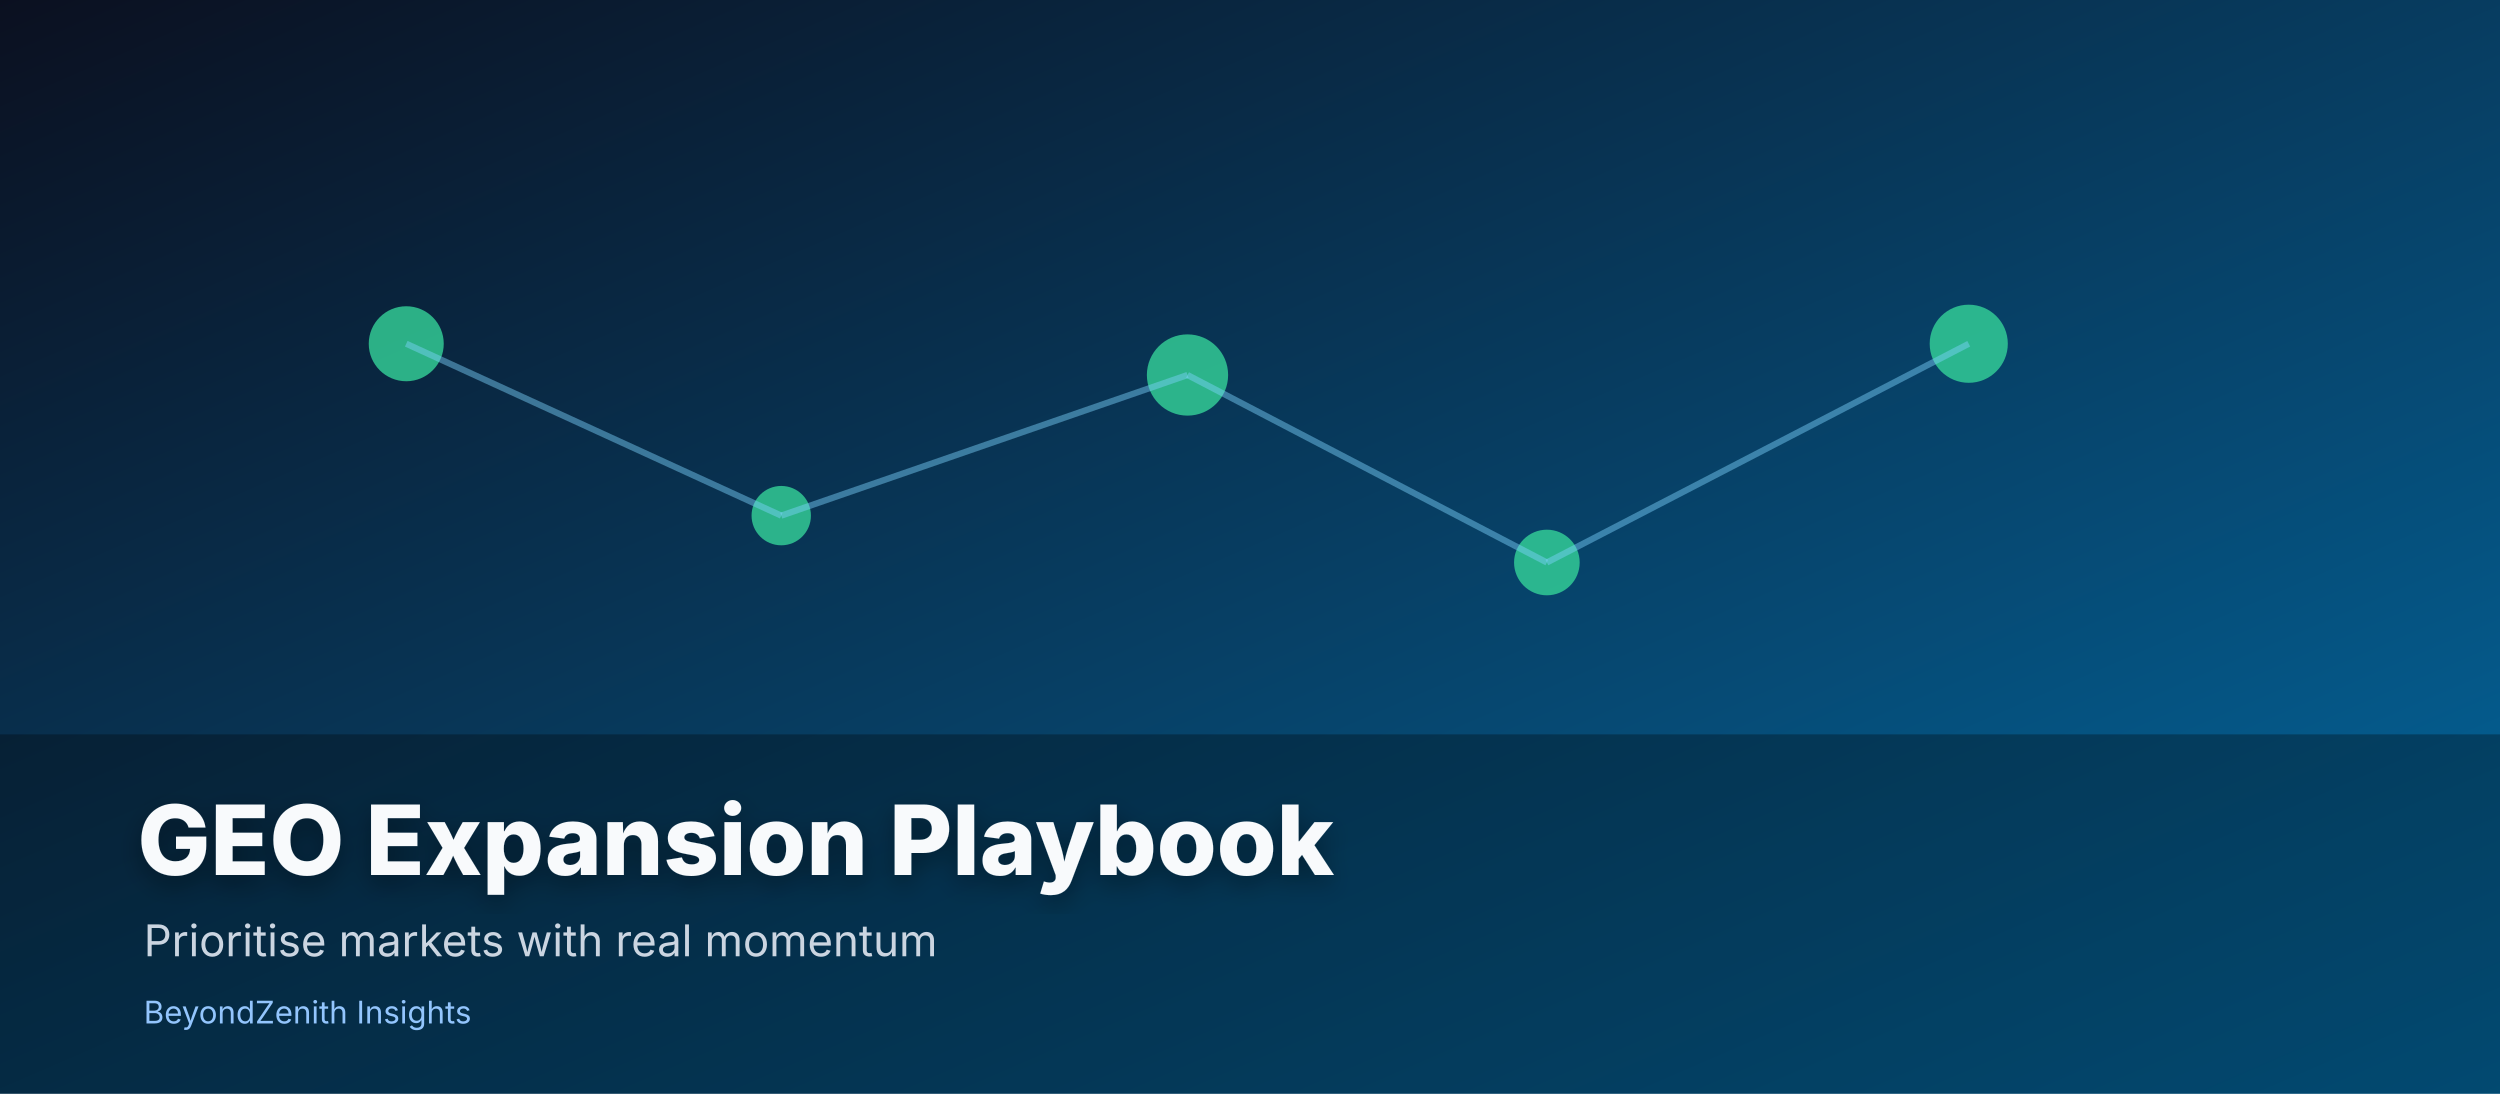
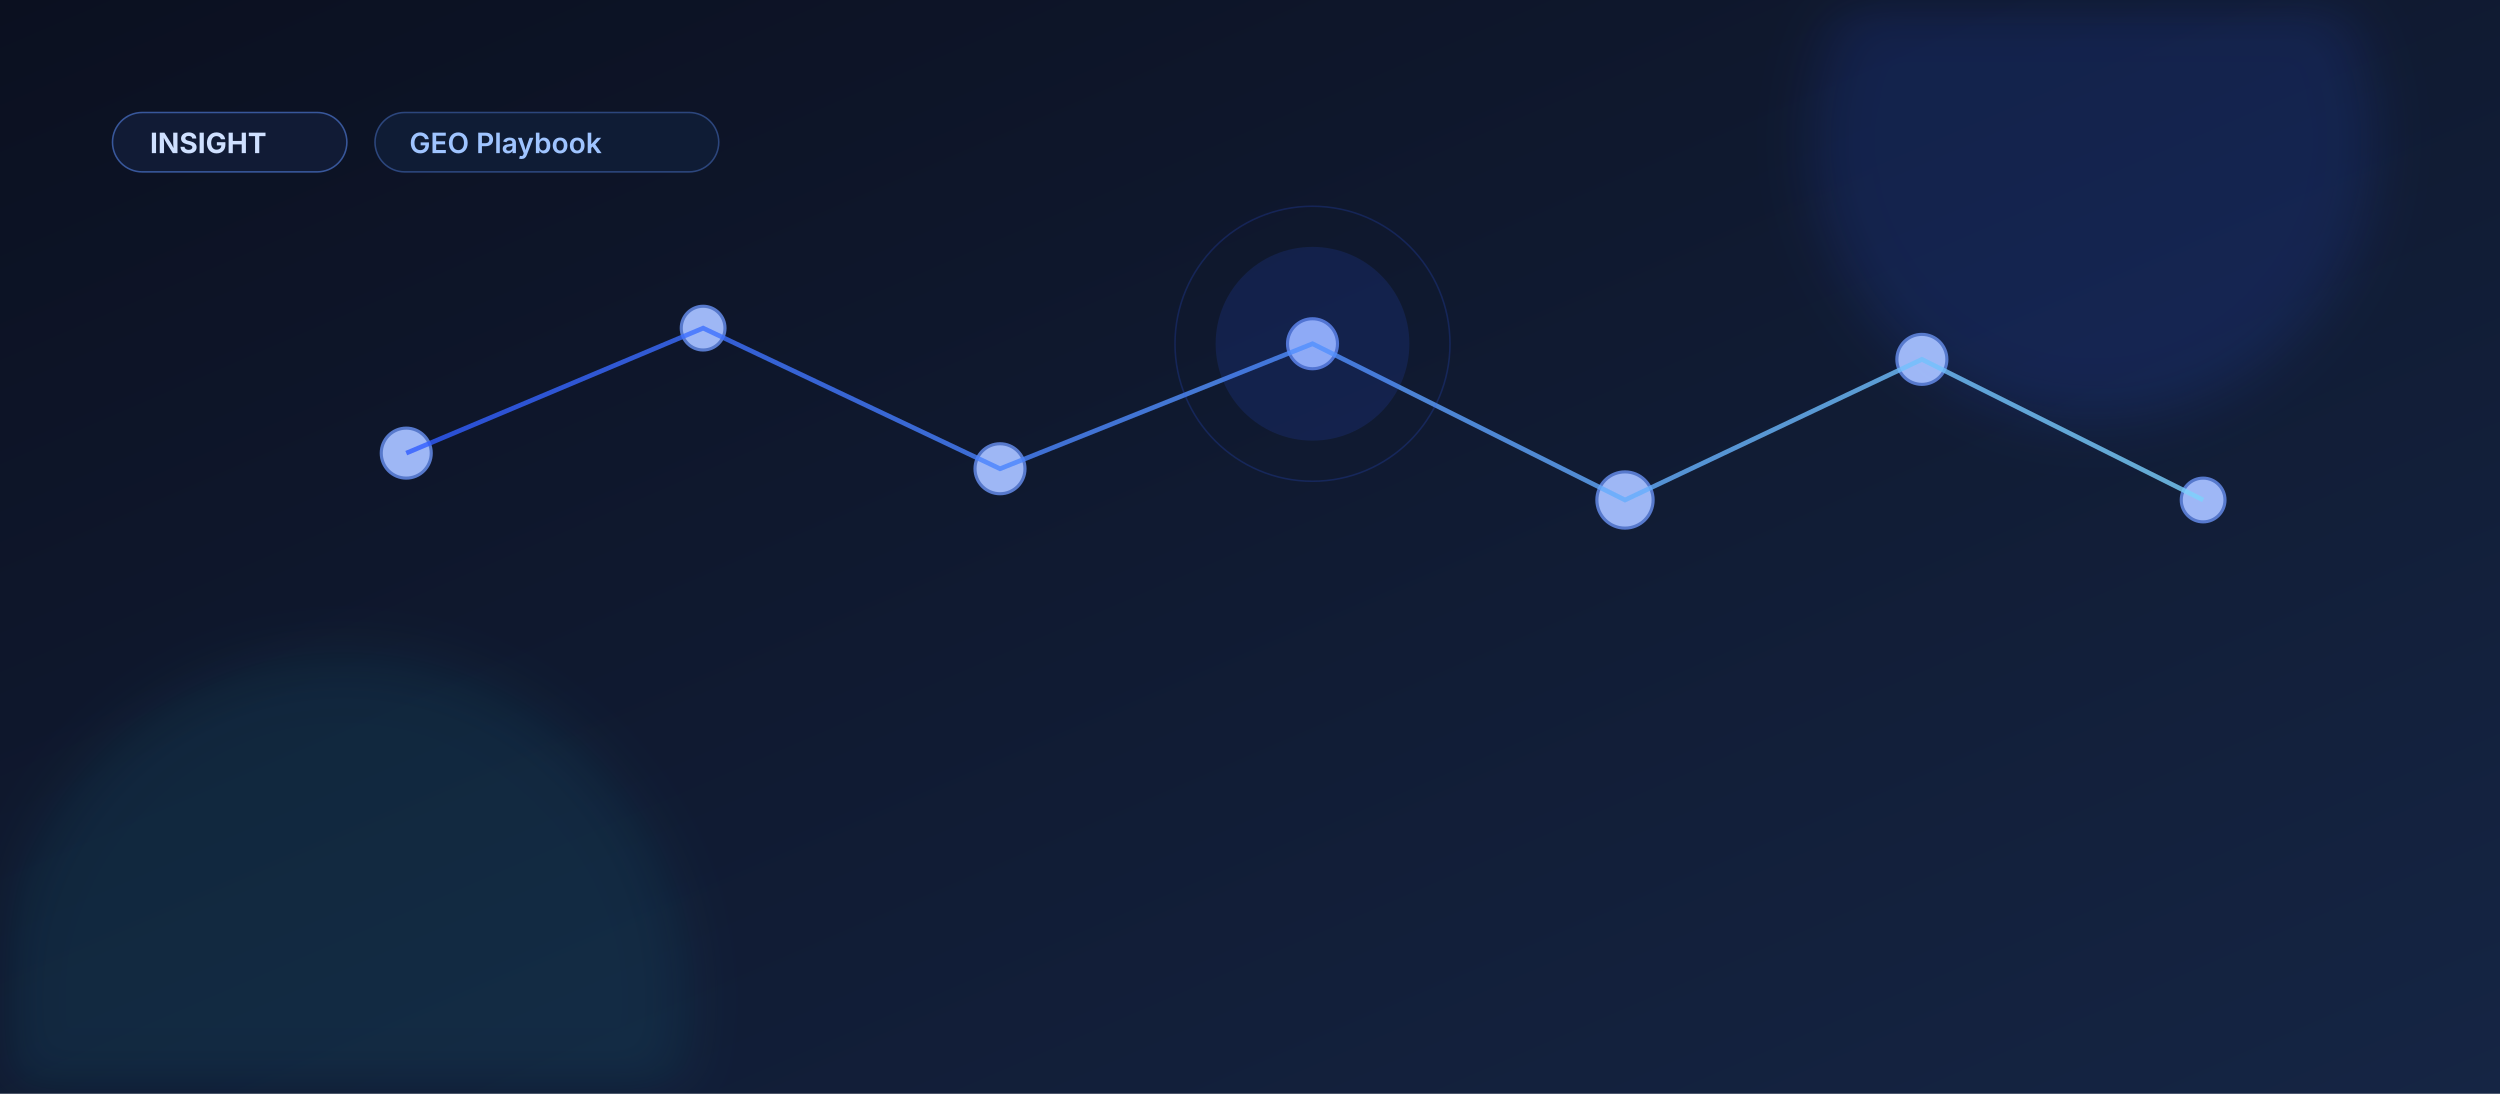
- <svg xmlns="http://www.w3.org/2000/svg" width="1600" height="700" viewBox="0 0 1600 700" role="img" aria-label="Hero image for GEO Expansion Playbook">
+ <svg xmlns="http://www.w3.org/2000/svg" width="1600" height="700" viewBox="0 0 1600 700" role="img" aria-label="GEO Playbook hero visual">
  <defs>
-     <linearGradient id="g" x1="0" y1="0" x2="1" y2="1">
-       <stop offset="0%" stop-color="#0b1020" />
-       <stop offset="100%" stop-color="#0369a1" />
+     <linearGradient id="bg" x1="0" y1="0" x2="1" y2="1">
+       <stop offset="0%" stop-color="#0B1020" />
+       <stop offset="100%" stop-color="#152544" />
    </linearGradient>
-     <filter id="shadow" x="-20%" y="-20%" width="140%" height="140%">
-       <feDropShadow dx="0" dy="6" stdDeviation="8" flood-opacity="0.35" />
+     <linearGradient id="acc" x1="0" y1="0" x2="1" y2="0">
+       <stop offset="0%" stop-color="#2F5BFF" />
+       <stop offset="100%" stop-color="#7DD3FC" />
+     </linearGradient>
+     <filter id="blur" x="-20%" y="-20%" width="140%" height="140%">
+       <feGaussianBlur stdDeviation="18" />
    </filter>
  </defs>
-   <rect width="1600" height="700" fill="url(#g)" />
-   <circle cx="260" cy="220" r="24" fill="#34d399" opacity="0.8" />
-   <circle cx="500" cy="330" r="19" fill="#34d399" opacity="0.8" />
-   <circle cx="760" cy="240" r="26" fill="#34d399" opacity="0.8" />
-   <circle cx="990" cy="360" r="21" fill="#34d399" opacity="0.8" />
-   <circle cx="1260" cy="220" r="25" fill="#34d399" opacity="0.8" />
-   <line x1="260" y1="220" x2="500" y2="330" stroke="#7dd3fc" stroke-width="4" opacity="0.45" />
-   <line x1="500" y1="330" x2="760" y2="240" stroke="#7dd3fc" stroke-width="4" opacity="0.45" />
-   <line x1="760" y1="240" x2="990" y2="360" stroke="#7dd3fc" stroke-width="4" opacity="0.45" />
-   <line x1="990" y1="360" x2="1260" y2="220" stroke="#7dd3fc" stroke-width="4" opacity="0.45" />
-   <rect x="0" y="470" width="1600" height="230" fill="#000" opacity="0.30" />
-   <text x="88" y="560" font-family="Inter,Arial,sans-serif" font-size="62" font-weight="800" fill="#f8fafc" filter="url(#shadow)">GEO Expansion Playbook</text>
-   <text x="92" y="612" font-family="Inter,Arial,sans-serif" font-size="28" fill="#cbd5e1">Prioritise markets with real momentum</text>
-   <text x="92" y="655" font-family="Inter,Arial,sans-serif" font-size="20" fill="#93c5fd">BeyondZenith Insights</text>
+   <rect width="1600" height="700" fill="url(#bg)" />
+   <circle cx="1340" cy="90" r="180" fill="#2F5BFF" opacity="0.14" filter="url(#blur)" />
+   <circle cx="220" cy="640" r="220" fill="#22D3EE" opacity="0.08" filter="url(#blur)" />
+   <rect x="72" y="72" width="150" height="38" rx="19" fill="#111B35" stroke="#38579B" />
+   <text x="96" y="98" font-family="Inter,Arial,sans-serif" font-size="18" font-weight="700" fill="#CFE0FF">INSIGHT</text>
+   <rect x="240" y="72" width="220" height="38" rx="19" fill="#0f1c35" stroke="#2c467d" />
+   <text x="262" y="98" font-family="Inter,Arial,sans-serif" font-size="18" font-weight="600" fill="#9FC4FF">GEO Playbook</text>
+   <g fill="#A5BFFF" stroke="#5A7ED4" stroke-width="2" opacity="0.95">
+     <circle cx="260" cy="290" r="16" />
+     <circle cx="450" cy="210" r="14" />
+     <circle cx="640" cy="300" r="16" />
+     <circle cx="840" cy="220" r="16" />
+     <circle cx="1040" cy="320" r="18" />
+     <circle cx="1230" cy="230" r="16" />
+     <circle cx="1410" cy="320" r="14" />
+   </g>
+   <g stroke="url(#acc)" stroke-width="3" fill="none" opacity="0.8">
+     <path d="M260 290L450 210L640 300L840 220L1040 320L1230 230L1410 320" />
+   </g>
+   <g>
+     <circle cx="840" cy="220" r="62" fill="#2F5BFF" opacity="0.14" />
+     <circle cx="840" cy="220" r="88" stroke="#2F5BFF" opacity="0.2" fill="none" />
+   </g>
</svg>
